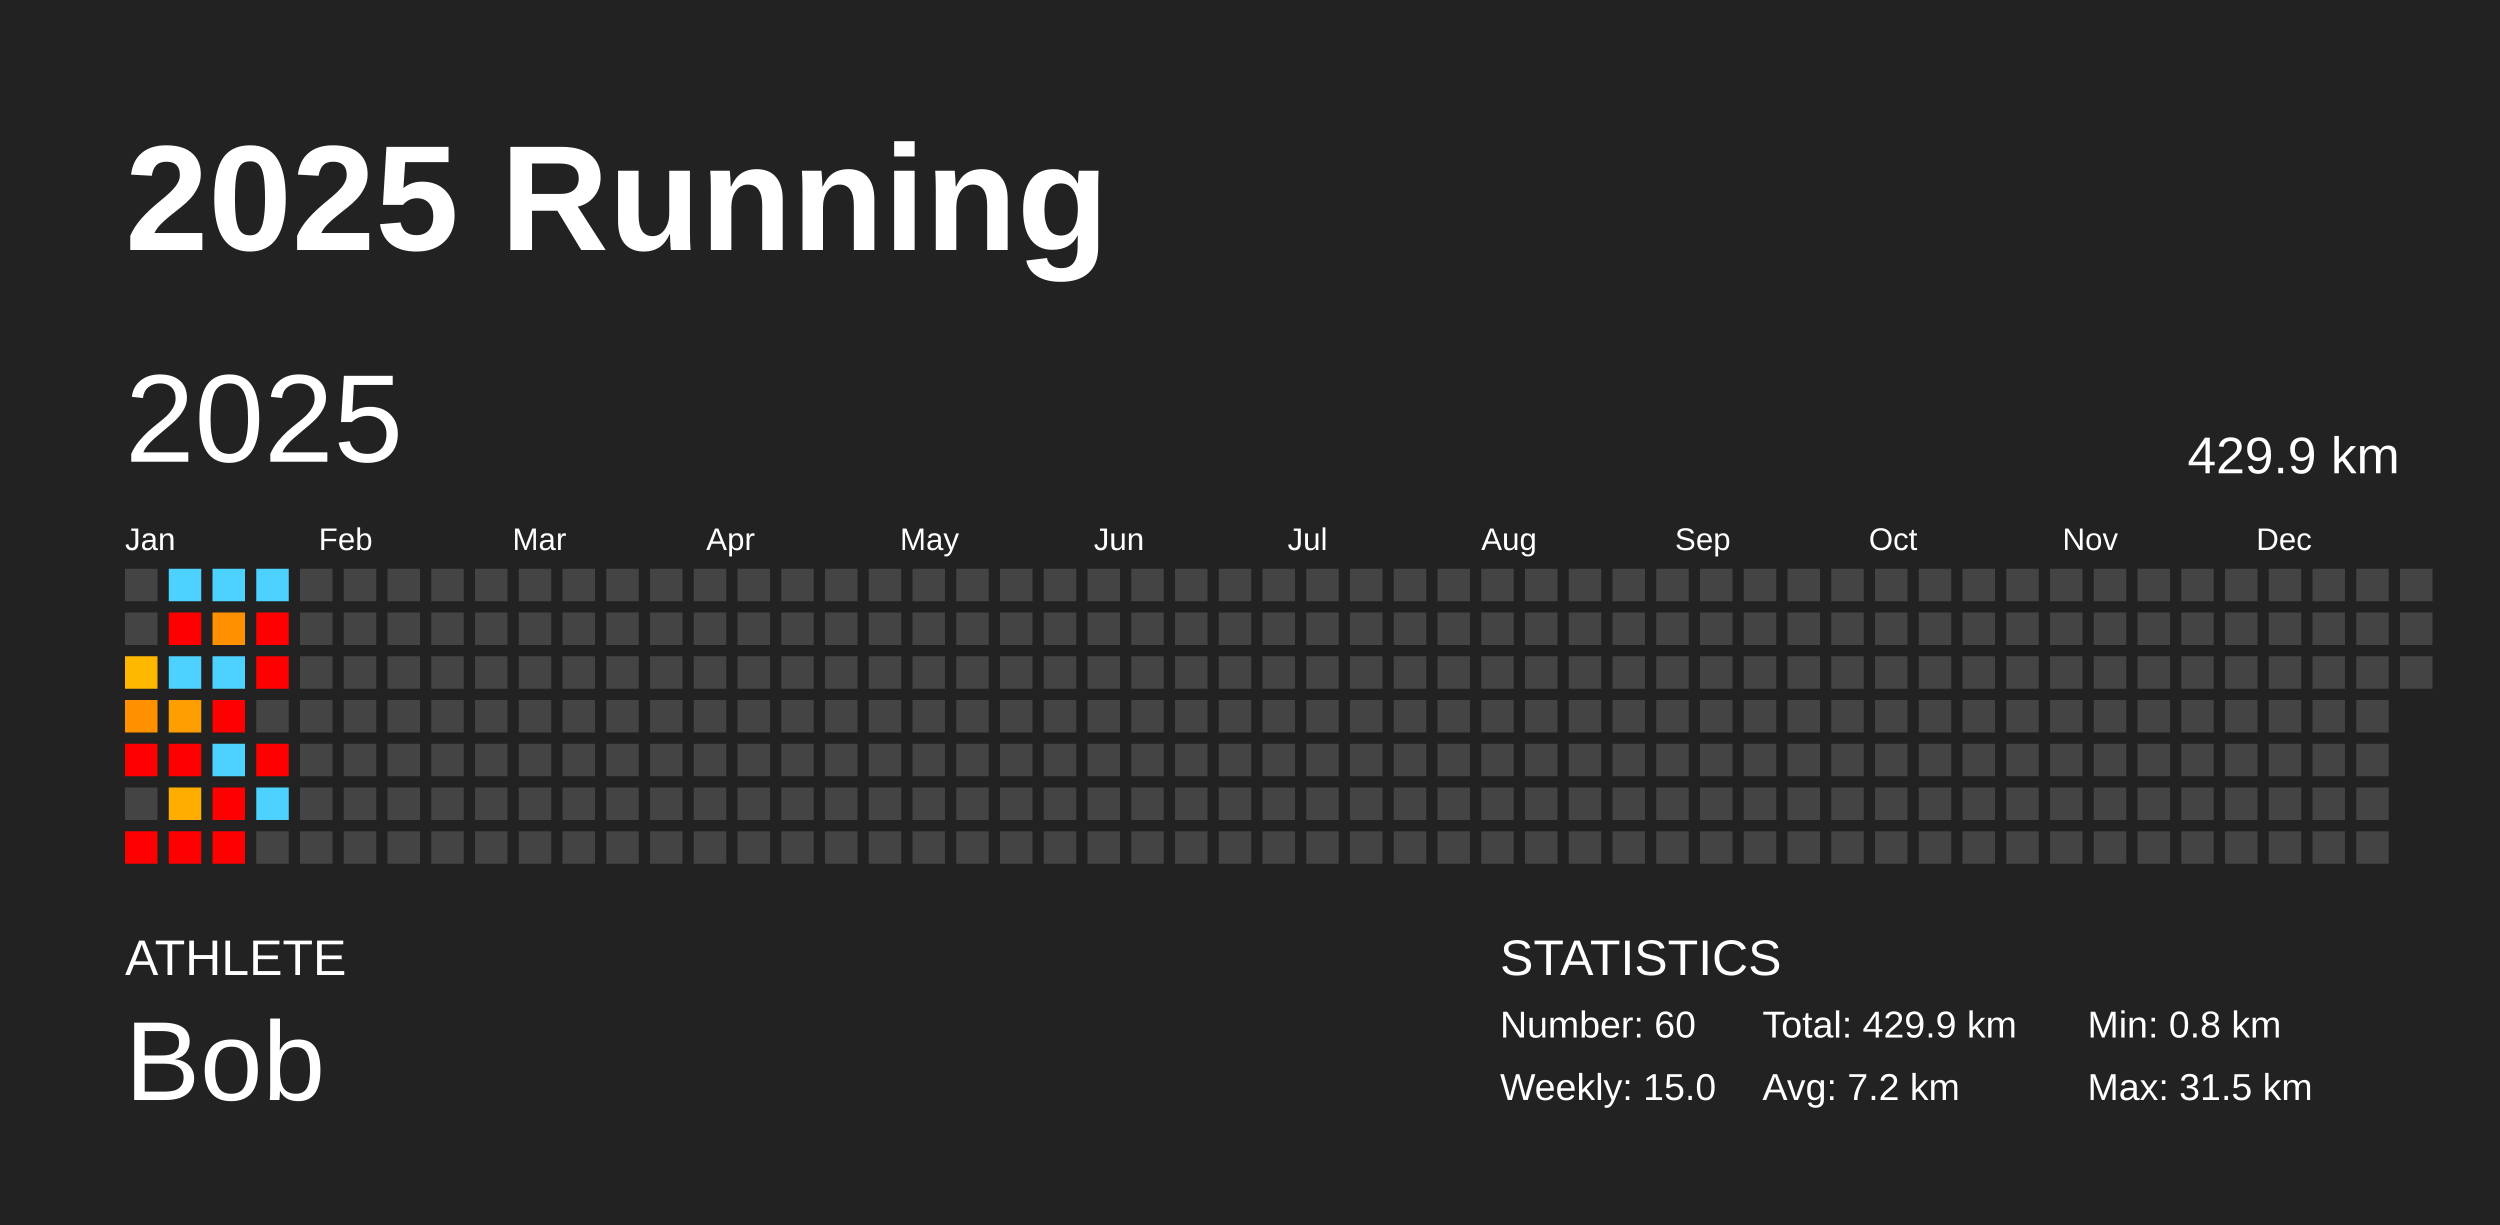
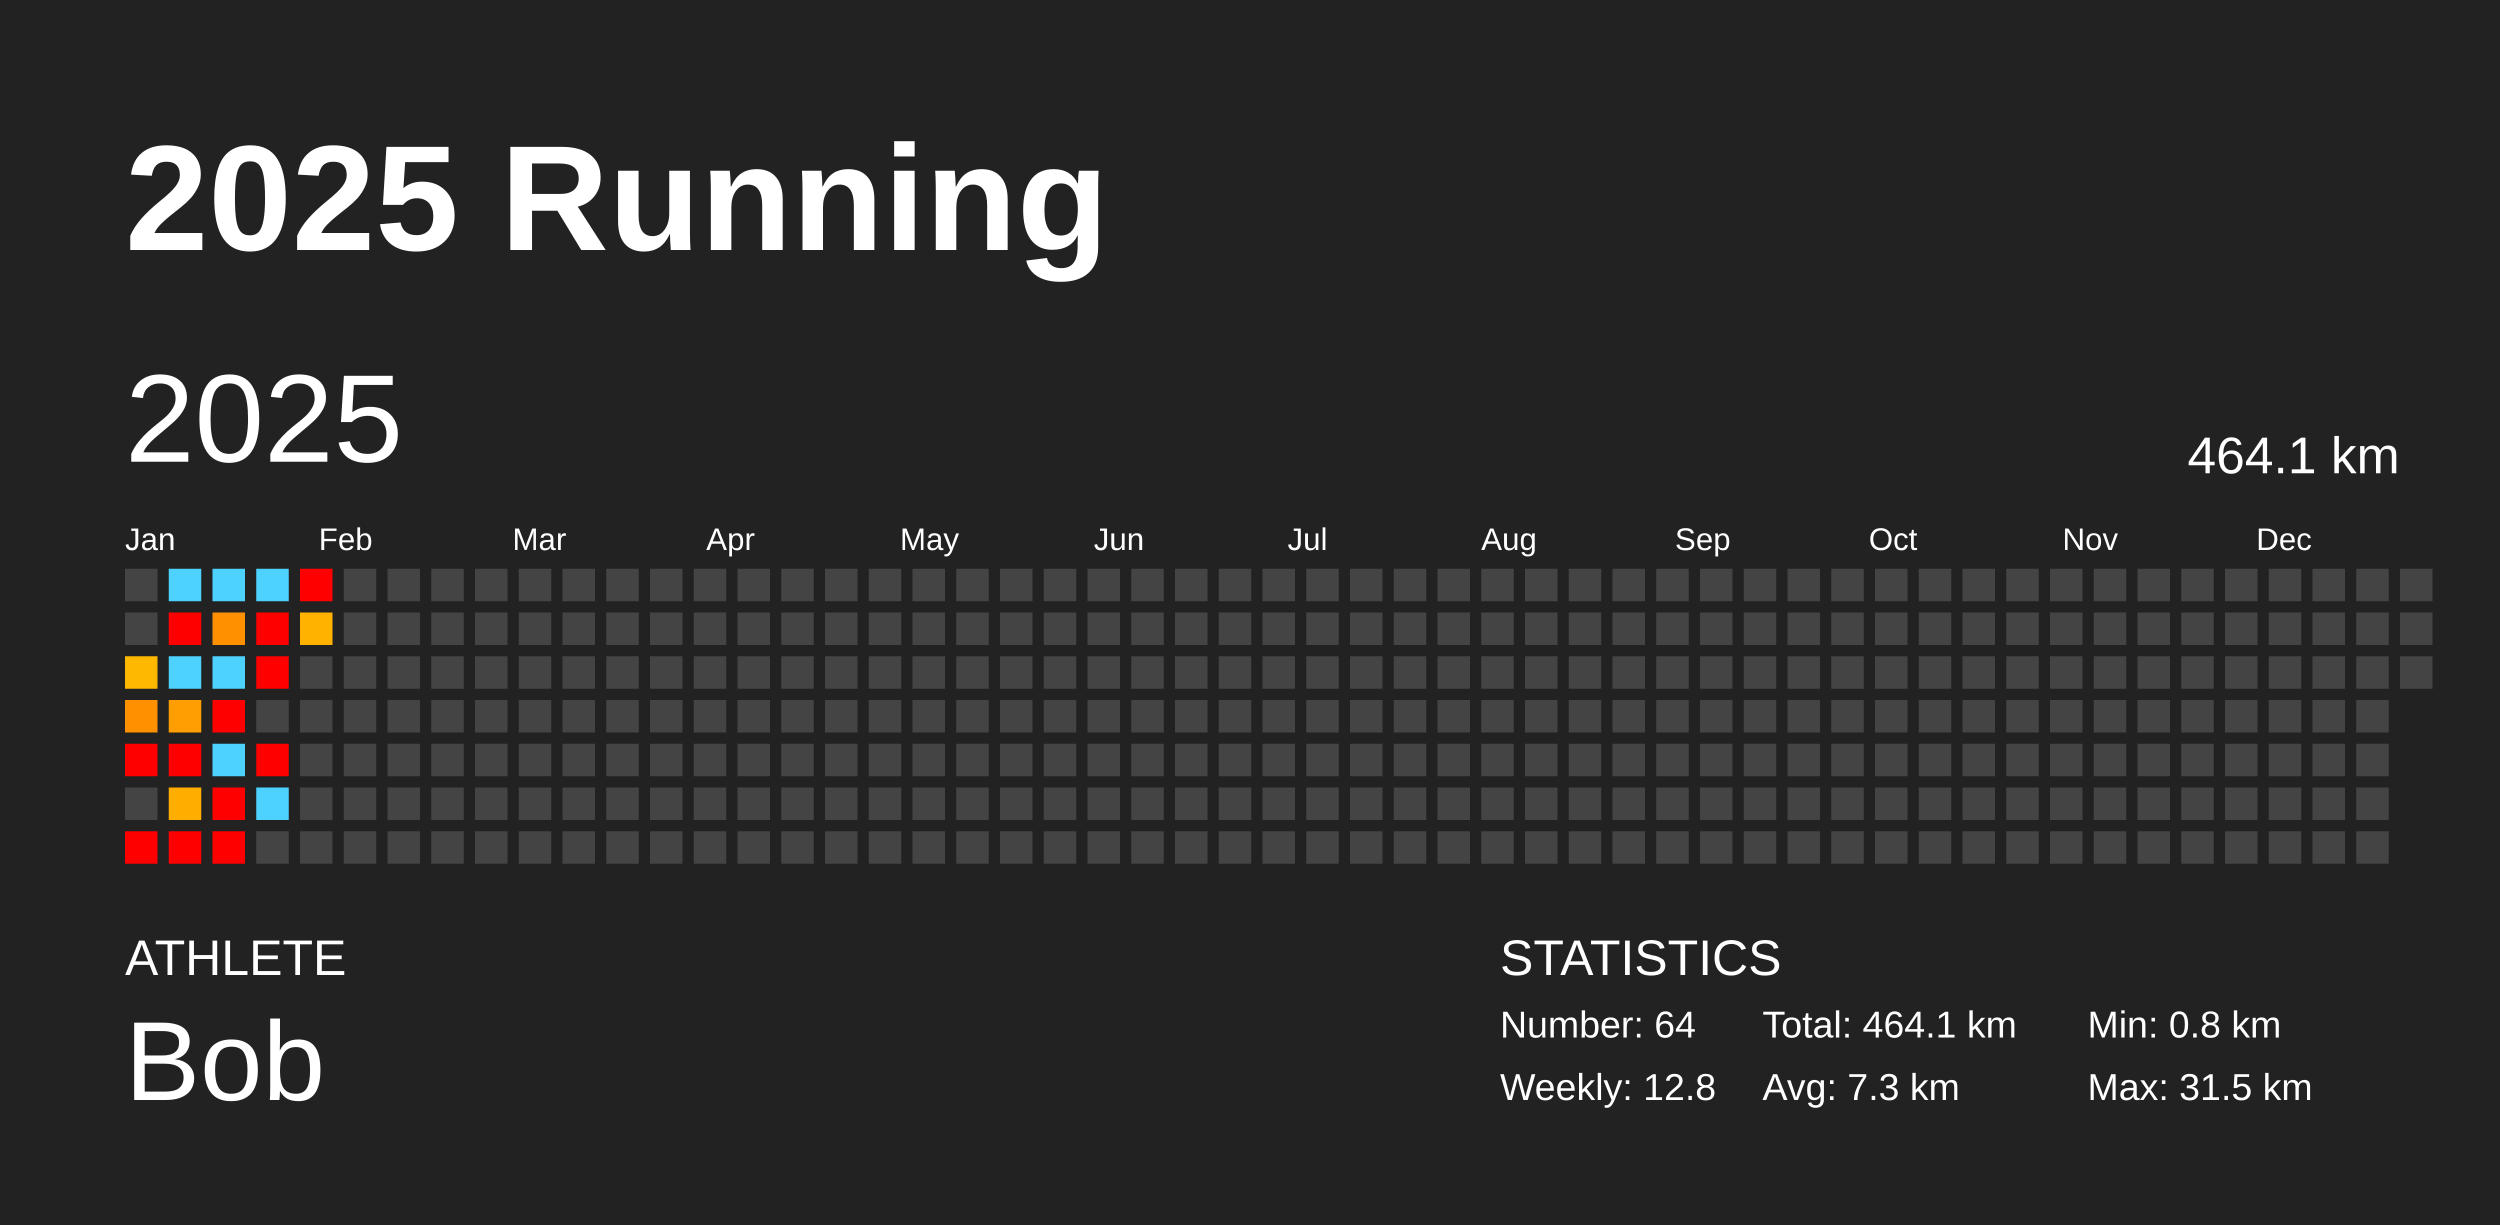
<svg xmlns="http://www.w3.org/2000/svg" baseProfile="full" height="98mm" version="1.1" viewBox="0,0,200,98" width="200mm">
  <defs />
  <rect fill="#222222" height="98" width="200" x="0" y="0" />
  <text fill="#FFFFFF" style="font-size:12px; font-family:Arial; font-weight:bold;" x="10" y="20">2025 Running</text>
  <text fill="#FFFFFF" style="font-size:4px; font-family:Arial" x="10" y="78">ATHLETE</text>
  <text fill="#FFFFFF" style="font-size:9px; font-family:Arial" x="10" y="88">Bob</text>
  <text fill="#FFFFFF" style="font-size:4px; font-family:Arial" x="120" y="78">STATISTICS</text>
-   <text fill="#FFFFFF" style="font-size:3px; font-family:Arial" x="120" y="83">Number: 60</text>
-   <text fill="#FFFFFF" style="font-size:3px; font-family:Arial" x="120" y="88">Weekly: 15.0</text>
-   <text fill="#FFFFFF" style="font-size:3px; font-family:Arial" x="141" y="83">Total: 429.9 km</text>
-   <text fill="#FFFFFF" style="font-size:3px; font-family:Arial" x="141" y="88">Avg: 7.2 km</text>
+   <text fill="#FFFFFF" style="font-size:3px; font-family:Arial" x="120" y="83">Number: 64</text>
+   <text fill="#FFFFFF" style="font-size:3px; font-family:Arial" x="120" y="88">Weekly: 12.8</text>
+   <text fill="#FFFFFF" style="font-size:3px; font-family:Arial" x="141" y="83">Total: 464.1 km</text>
+   <text fill="#FFFFFF" style="font-size:3px; font-family:Arial" x="141" y="88">Avg: 7.3 km</text>
  <text fill="#FFFFFF" style="font-size:3px; font-family:Arial" x="167" y="83">Min: 0.8 km</text>
  <text fill="#FFFFFF" style="font-size:3px; font-family:Arial" x="167" y="88">Max: 31.5 km</text>
  <text dominant-baseline="hanging" fill="#FFFFFF" style="font-size:10.0px; font-family:Arial;" x="10" y="30">2025</text>
-   <text dominant-baseline="hanging" fill="#FFFFFF" style="font-size:4.125px; font-family:Arial;" x="175" y="35">429.9 km</text>
+   <text dominant-baseline="hanging" fill="#FFFFFF" style="font-size:4.125px; font-family:Arial;" x="175" y="35">464.1 km</text>
  <text fill="#FFFFFF" style="font-size:2.5px; font-family:Arial" x="10.0" y="44">Jan</text>
  <text fill="#FFFFFF" style="font-size:2.5px; font-family:Arial" x="25.5" y="44">Feb</text>
  <text fill="#FFFFFF" style="font-size:2.5px; font-family:Arial" x="41.0" y="44">Mar</text>
  <text fill="#FFFFFF" style="font-size:2.5px; font-family:Arial" x="56.5" y="44">Apr</text>
  <text fill="#FFFFFF" style="font-size:2.5px; font-family:Arial" x="72.0" y="44">May</text>
  <text fill="#FFFFFF" style="font-size:2.5px; font-family:Arial" x="87.5" y="44">Jun</text>
  <text fill="#FFFFFF" style="font-size:2.5px; font-family:Arial" x="103.0" y="44">Jul</text>
  <text fill="#FFFFFF" style="font-size:2.5px; font-family:Arial" x="118.5" y="44">Aug</text>
  <text fill="#FFFFFF" style="font-size:2.5px; font-family:Arial" x="134.0" y="44">Sep</text>
  <text fill="#FFFFFF" style="font-size:2.5px; font-family:Arial" x="149.5" y="44">Oct</text>
  <text fill="#FFFFFF" style="font-size:2.5px; font-family:Arial" x="165.0" y="44">Nov</text>
  <text fill="#FFFFFF" style="font-size:2.5px; font-family:Arial" x="180.5" y="44">Dec</text>
  <rect fill="#444444" height="2.6" width="2.6" x="10.0" y="45.5" />
  <rect fill="#444444" height="2.6" width="2.6" x="10.0" y="49.0" />
  <rect fill="#ffb800" height="2.6" width="2.6" x="10.0" y="52.5" />
  <rect fill="#ff9100" height="2.6" width="2.6" x="10.0" y="56.0" />
  <rect fill="red" height="2.6" width="2.6" x="10.0" y="59.5" />
  <rect fill="#444444" height="2.6" width="2.6" x="10.0" y="63.0" />
  <rect fill="red" height="2.6" width="2.6" x="10.0" y="66.5" />
  <rect fill="#4dd2ff" height="2.6" width="2.6" x="13.5" y="45.5" />
  <rect fill="red" height="2.6" width="2.6" x="13.5" y="49.0" />
  <rect fill="#4dd2ff" height="2.6" width="2.6" x="13.5" y="52.5" />
  <rect fill="#ff9e00" height="2.6" width="2.6" x="13.5" y="56.0" />
  <rect fill="red" height="2.6" width="2.6" x="13.5" y="59.5" />
  <rect fill="#ffae00" height="2.6" width="2.6" x="13.5" y="63.0" />
  <rect fill="red" height="2.6" width="2.6" x="13.5" y="66.5" />
  <rect fill="#4dd2ff" height="2.6" width="2.6" x="17.0" y="45.5" />
  <rect fill="#ff9000" height="2.6" width="2.6" x="17.0" y="49.0" />
  <rect fill="#4dd2ff" height="2.6" width="2.6" x="17.0" y="52.5" />
  <rect fill="red" height="2.6" width="2.6" x="17.0" y="56.0" />
  <rect fill="#4dd2ff" height="2.6" width="2.6" x="17.0" y="59.5" />
  <rect fill="red" height="2.6" width="2.6" x="17.0" y="63.0" />
  <rect fill="red" height="2.6" width="2.6" x="17.0" y="66.5" />
  <rect fill="#4dd2ff" height="2.6" width="2.6" x="20.5" y="45.5" />
  <rect fill="red" height="2.6" width="2.6" x="20.5" y="49.0" />
  <rect fill="red" height="2.6" width="2.6" x="20.5" y="52.5" />
  <rect fill="#444444" height="2.6" width="2.6" x="20.5" y="56.0" />
  <rect fill="red" height="2.6" width="2.6" x="20.5" y="59.5" />
  <rect fill="#4dd2ff" height="2.6" width="2.6" x="20.5" y="63.0" />
  <rect fill="#444444" height="2.6" width="2.6" x="20.5" y="66.5" />
-   <rect fill="#444444" height="2.6" width="2.6" x="24.0" y="45.5" />
-   <rect fill="#444444" height="2.6" width="2.6" x="24.0" y="49.0" />
+   <rect fill="red" height="2.6" width="2.6" x="24.0" y="45.5" />
+   <rect fill="#ffb300" height="2.6" width="2.6" x="24.0" y="49.0" />
  <rect fill="#444444" height="2.6" width="2.6" x="24.0" y="52.5" />
  <rect fill="#444444" height="2.6" width="2.6" x="24.0" y="56.0" />
  <rect fill="#444444" height="2.6" width="2.6" x="24.0" y="59.5" />
  <rect fill="#444444" height="2.6" width="2.6" x="24.0" y="63.0" />
  <rect fill="#444444" height="2.6" width="2.6" x="24.0" y="66.5" />
  <rect fill="#444444" height="2.6" width="2.6" x="27.5" y="45.5" />
  <rect fill="#444444" height="2.6" width="2.6" x="27.5" y="49.0" />
  <rect fill="#444444" height="2.6" width="2.6" x="27.5" y="52.5" />
  <rect fill="#444444" height="2.6" width="2.6" x="27.5" y="56.0" />
  <rect fill="#444444" height="2.6" width="2.6" x="27.5" y="59.5" />
  <rect fill="#444444" height="2.6" width="2.6" x="27.5" y="63.0" />
  <rect fill="#444444" height="2.6" width="2.6" x="27.5" y="66.5" />
  <rect fill="#444444" height="2.6" width="2.6" x="31.0" y="45.5" />
  <rect fill="#444444" height="2.6" width="2.6" x="31.0" y="49.0" />
  <rect fill="#444444" height="2.6" width="2.6" x="31.0" y="52.5" />
  <rect fill="#444444" height="2.6" width="2.6" x="31.0" y="56.0" />
  <rect fill="#444444" height="2.6" width="2.6" x="31.0" y="59.5" />
  <rect fill="#444444" height="2.6" width="2.6" x="31.0" y="63.0" />
  <rect fill="#444444" height="2.6" width="2.6" x="31.0" y="66.5" />
  <rect fill="#444444" height="2.6" width="2.6" x="34.5" y="45.5" />
  <rect fill="#444444" height="2.6" width="2.6" x="34.5" y="49.0" />
  <rect fill="#444444" height="2.6" width="2.6" x="34.5" y="52.5" />
  <rect fill="#444444" height="2.6" width="2.6" x="34.5" y="56.0" />
  <rect fill="#444444" height="2.6" width="2.6" x="34.5" y="59.5" />
  <rect fill="#444444" height="2.6" width="2.6" x="34.5" y="63.0" />
  <rect fill="#444444" height="2.6" width="2.6" x="34.5" y="66.5" />
  <rect fill="#444444" height="2.6" width="2.6" x="38.0" y="45.5" />
  <rect fill="#444444" height="2.6" width="2.6" x="38.0" y="49.0" />
  <rect fill="#444444" height="2.6" width="2.6" x="38.0" y="52.5" />
  <rect fill="#444444" height="2.6" width="2.6" x="38.0" y="56.0" />
  <rect fill="#444444" height="2.6" width="2.6" x="38.0" y="59.5" />
  <rect fill="#444444" height="2.6" width="2.6" x="38.0" y="63.0" />
  <rect fill="#444444" height="2.6" width="2.6" x="38.0" y="66.5" />
  <rect fill="#444444" height="2.6" width="2.6" x="41.5" y="45.5" />
  <rect fill="#444444" height="2.6" width="2.6" x="41.5" y="49.0" />
  <rect fill="#444444" height="2.6" width="2.6" x="41.5" y="52.5" />
  <rect fill="#444444" height="2.6" width="2.6" x="41.5" y="56.0" />
  <rect fill="#444444" height="2.6" width="2.6" x="41.5" y="59.5" />
  <rect fill="#444444" height="2.6" width="2.6" x="41.5" y="63.0" />
  <rect fill="#444444" height="2.6" width="2.6" x="41.5" y="66.5" />
  <rect fill="#444444" height="2.6" width="2.6" x="45.0" y="45.5" />
  <rect fill="#444444" height="2.6" width="2.6" x="45.0" y="49.0" />
  <rect fill="#444444" height="2.6" width="2.6" x="45.0" y="52.5" />
  <rect fill="#444444" height="2.6" width="2.6" x="45.0" y="56.0" />
  <rect fill="#444444" height="2.6" width="2.6" x="45.0" y="59.5" />
  <rect fill="#444444" height="2.6" width="2.6" x="45.0" y="63.0" />
  <rect fill="#444444" height="2.6" width="2.6" x="45.0" y="66.5" />
  <rect fill="#444444" height="2.6" width="2.6" x="48.5" y="45.5" />
  <rect fill="#444444" height="2.6" width="2.6" x="48.5" y="49.0" />
  <rect fill="#444444" height="2.6" width="2.6" x="48.5" y="52.5" />
  <rect fill="#444444" height="2.6" width="2.6" x="48.5" y="56.0" />
  <rect fill="#444444" height="2.6" width="2.6" x="48.5" y="59.5" />
  <rect fill="#444444" height="2.6" width="2.6" x="48.5" y="63.0" />
  <rect fill="#444444" height="2.6" width="2.6" x="48.5" y="66.5" />
  <rect fill="#444444" height="2.6" width="2.6" x="52.0" y="45.5" />
  <rect fill="#444444" height="2.6" width="2.6" x="52.0" y="49.0" />
  <rect fill="#444444" height="2.6" width="2.6" x="52.0" y="52.5" />
  <rect fill="#444444" height="2.6" width="2.6" x="52.0" y="56.0" />
  <rect fill="#444444" height="2.6" width="2.6" x="52.0" y="59.5" />
  <rect fill="#444444" height="2.6" width="2.6" x="52.0" y="63.0" />
  <rect fill="#444444" height="2.6" width="2.6" x="52.0" y="66.5" />
  <rect fill="#444444" height="2.6" width="2.6" x="55.5" y="45.5" />
  <rect fill="#444444" height="2.6" width="2.6" x="55.5" y="49.0" />
  <rect fill="#444444" height="2.6" width="2.6" x="55.5" y="52.5" />
  <rect fill="#444444" height="2.6" width="2.6" x="55.5" y="56.0" />
  <rect fill="#444444" height="2.6" width="2.6" x="55.5" y="59.5" />
  <rect fill="#444444" height="2.6" width="2.6" x="55.5" y="63.0" />
  <rect fill="#444444" height="2.6" width="2.6" x="55.5" y="66.5" />
  <rect fill="#444444" height="2.6" width="2.6" x="59.0" y="45.5" />
  <rect fill="#444444" height="2.6" width="2.6" x="59.0" y="49.0" />
  <rect fill="#444444" height="2.6" width="2.6" x="59.0" y="52.5" />
  <rect fill="#444444" height="2.6" width="2.6" x="59.0" y="56.0" />
  <rect fill="#444444" height="2.6" width="2.6" x="59.0" y="59.5" />
  <rect fill="#444444" height="2.6" width="2.6" x="59.0" y="63.0" />
  <rect fill="#444444" height="2.6" width="2.6" x="59.0" y="66.5" />
  <rect fill="#444444" height="2.6" width="2.6" x="62.5" y="45.5" />
  <rect fill="#444444" height="2.6" width="2.6" x="62.5" y="49.0" />
  <rect fill="#444444" height="2.6" width="2.6" x="62.5" y="52.5" />
  <rect fill="#444444" height="2.6" width="2.6" x="62.5" y="56.0" />
  <rect fill="#444444" height="2.6" width="2.6" x="62.5" y="59.5" />
  <rect fill="#444444" height="2.6" width="2.6" x="62.5" y="63.0" />
  <rect fill="#444444" height="2.6" width="2.6" x="62.5" y="66.5" />
  <rect fill="#444444" height="2.6" width="2.6" x="66.0" y="45.5" />
  <rect fill="#444444" height="2.6" width="2.6" x="66.0" y="49.0" />
  <rect fill="#444444" height="2.6" width="2.6" x="66.0" y="52.5" />
  <rect fill="#444444" height="2.6" width="2.6" x="66.0" y="56.0" />
  <rect fill="#444444" height="2.6" width="2.6" x="66.0" y="59.5" />
  <rect fill="#444444" height="2.6" width="2.6" x="66.0" y="63.0" />
  <rect fill="#444444" height="2.6" width="2.6" x="66.0" y="66.5" />
  <rect fill="#444444" height="2.6" width="2.6" x="69.5" y="45.5" />
  <rect fill="#444444" height="2.6" width="2.6" x="69.5" y="49.0" />
  <rect fill="#444444" height="2.6" width="2.6" x="69.5" y="52.5" />
  <rect fill="#444444" height="2.6" width="2.6" x="69.5" y="56.0" />
  <rect fill="#444444" height="2.6" width="2.6" x="69.5" y="59.5" />
  <rect fill="#444444" height="2.6" width="2.6" x="69.5" y="63.0" />
  <rect fill="#444444" height="2.6" width="2.6" x="69.5" y="66.5" />
  <rect fill="#444444" height="2.6" width="2.6" x="73.0" y="45.5" />
  <rect fill="#444444" height="2.6" width="2.6" x="73.0" y="49.0" />
  <rect fill="#444444" height="2.6" width="2.6" x="73.0" y="52.5" />
  <rect fill="#444444" height="2.6" width="2.6" x="73.0" y="56.0" />
  <rect fill="#444444" height="2.6" width="2.6" x="73.0" y="59.5" />
  <rect fill="#444444" height="2.6" width="2.6" x="73.0" y="63.0" />
  <rect fill="#444444" height="2.6" width="2.6" x="73.0" y="66.5" />
  <rect fill="#444444" height="2.6" width="2.6" x="76.5" y="45.5" />
  <rect fill="#444444" height="2.6" width="2.6" x="76.5" y="49.0" />
  <rect fill="#444444" height="2.6" width="2.6" x="76.5" y="52.5" />
  <rect fill="#444444" height="2.6" width="2.6" x="76.5" y="56.0" />
  <rect fill="#444444" height="2.6" width="2.6" x="76.5" y="59.5" />
  <rect fill="#444444" height="2.6" width="2.6" x="76.5" y="63.0" />
  <rect fill="#444444" height="2.6" width="2.6" x="76.5" y="66.5" />
  <rect fill="#444444" height="2.6" width="2.6" x="80.0" y="45.5" />
  <rect fill="#444444" height="2.6" width="2.6" x="80.0" y="49.0" />
  <rect fill="#444444" height="2.6" width="2.6" x="80.0" y="52.5" />
  <rect fill="#444444" height="2.6" width="2.6" x="80.0" y="56.0" />
  <rect fill="#444444" height="2.6" width="2.6" x="80.0" y="59.5" />
  <rect fill="#444444" height="2.6" width="2.6" x="80.0" y="63.0" />
  <rect fill="#444444" height="2.6" width="2.6" x="80.0" y="66.5" />
  <rect fill="#444444" height="2.6" width="2.6" x="83.5" y="45.5" />
  <rect fill="#444444" height="2.6" width="2.6" x="83.5" y="49.0" />
  <rect fill="#444444" height="2.6" width="2.6" x="83.5" y="52.5" />
  <rect fill="#444444" height="2.6" width="2.6" x="83.5" y="56.0" />
  <rect fill="#444444" height="2.6" width="2.6" x="83.5" y="59.5" />
  <rect fill="#444444" height="2.6" width="2.6" x="83.5" y="63.0" />
  <rect fill="#444444" height="2.6" width="2.6" x="83.5" y="66.5" />
  <rect fill="#444444" height="2.6" width="2.6" x="87.0" y="45.5" />
  <rect fill="#444444" height="2.6" width="2.6" x="87.0" y="49.0" />
  <rect fill="#444444" height="2.6" width="2.6" x="87.0" y="52.5" />
  <rect fill="#444444" height="2.6" width="2.6" x="87.0" y="56.0" />
  <rect fill="#444444" height="2.6" width="2.6" x="87.0" y="59.5" />
  <rect fill="#444444" height="2.6" width="2.6" x="87.0" y="63.0" />
  <rect fill="#444444" height="2.6" width="2.6" x="87.0" y="66.5" />
  <rect fill="#444444" height="2.6" width="2.6" x="90.5" y="45.5" />
  <rect fill="#444444" height="2.6" width="2.6" x="90.5" y="49.0" />
  <rect fill="#444444" height="2.6" width="2.6" x="90.5" y="52.5" />
  <rect fill="#444444" height="2.6" width="2.6" x="90.5" y="56.0" />
  <rect fill="#444444" height="2.6" width="2.6" x="90.5" y="59.5" />
  <rect fill="#444444" height="2.6" width="2.6" x="90.5" y="63.0" />
  <rect fill="#444444" height="2.6" width="2.6" x="90.5" y="66.5" />
  <rect fill="#444444" height="2.6" width="2.6" x="94.0" y="45.5" />
  <rect fill="#444444" height="2.6" width="2.6" x="94.0" y="49.0" />
  <rect fill="#444444" height="2.6" width="2.6" x="94.0" y="52.5" />
  <rect fill="#444444" height="2.6" width="2.6" x="94.0" y="56.0" />
  <rect fill="#444444" height="2.6" width="2.6" x="94.0" y="59.5" />
  <rect fill="#444444" height="2.6" width="2.6" x="94.0" y="63.0" />
  <rect fill="#444444" height="2.6" width="2.6" x="94.0" y="66.5" />
  <rect fill="#444444" height="2.6" width="2.6" x="97.5" y="45.5" />
  <rect fill="#444444" height="2.6" width="2.6" x="97.5" y="49.0" />
  <rect fill="#444444" height="2.6" width="2.6" x="97.5" y="52.5" />
  <rect fill="#444444" height="2.6" width="2.6" x="97.5" y="56.0" />
  <rect fill="#444444" height="2.6" width="2.6" x="97.5" y="59.5" />
  <rect fill="#444444" height="2.6" width="2.6" x="97.5" y="63.0" />
  <rect fill="#444444" height="2.6" width="2.6" x="97.5" y="66.5" />
  <rect fill="#444444" height="2.6" width="2.6" x="101.0" y="45.5" />
  <rect fill="#444444" height="2.6" width="2.6" x="101.0" y="49.0" />
  <rect fill="#444444" height="2.6" width="2.6" x="101.0" y="52.5" />
  <rect fill="#444444" height="2.6" width="2.6" x="101.0" y="56.0" />
  <rect fill="#444444" height="2.6" width="2.6" x="101.0" y="59.5" />
  <rect fill="#444444" height="2.6" width="2.6" x="101.0" y="63.0" />
  <rect fill="#444444" height="2.6" width="2.6" x="101.0" y="66.5" />
  <rect fill="#444444" height="2.6" width="2.6" x="104.5" y="45.5" />
  <rect fill="#444444" height="2.6" width="2.6" x="104.5" y="49.0" />
  <rect fill="#444444" height="2.6" width="2.6" x="104.5" y="52.5" />
  <rect fill="#444444" height="2.6" width="2.6" x="104.5" y="56.0" />
  <rect fill="#444444" height="2.6" width="2.6" x="104.5" y="59.5" />
  <rect fill="#444444" height="2.6" width="2.6" x="104.5" y="63.0" />
  <rect fill="#444444" height="2.6" width="2.6" x="104.5" y="66.5" />
  <rect fill="#444444" height="2.6" width="2.6" x="108.0" y="45.5" />
  <rect fill="#444444" height="2.6" width="2.6" x="108.0" y="49.0" />
  <rect fill="#444444" height="2.6" width="2.6" x="108.0" y="52.5" />
  <rect fill="#444444" height="2.6" width="2.6" x="108.0" y="56.0" />
  <rect fill="#444444" height="2.6" width="2.6" x="108.0" y="59.5" />
  <rect fill="#444444" height="2.6" width="2.6" x="108.0" y="63.0" />
  <rect fill="#444444" height="2.6" width="2.6" x="108.0" y="66.5" />
  <rect fill="#444444" height="2.6" width="2.6" x="111.5" y="45.5" />
  <rect fill="#444444" height="2.6" width="2.6" x="111.5" y="49.0" />
  <rect fill="#444444" height="2.6" width="2.6" x="111.5" y="52.5" />
  <rect fill="#444444" height="2.6" width="2.6" x="111.5" y="56.0" />
  <rect fill="#444444" height="2.6" width="2.6" x="111.5" y="59.5" />
  <rect fill="#444444" height="2.6" width="2.6" x="111.5" y="63.0" />
  <rect fill="#444444" height="2.6" width="2.6" x="111.5" y="66.5" />
  <rect fill="#444444" height="2.6" width="2.6" x="115.0" y="45.5" />
  <rect fill="#444444" height="2.6" width="2.6" x="115.0" y="49.0" />
  <rect fill="#444444" height="2.6" width="2.6" x="115.0" y="52.5" />
  <rect fill="#444444" height="2.6" width="2.6" x="115.0" y="56.0" />
  <rect fill="#444444" height="2.6" width="2.6" x="115.0" y="59.5" />
  <rect fill="#444444" height="2.6" width="2.6" x="115.0" y="63.0" />
  <rect fill="#444444" height="2.6" width="2.6" x="115.0" y="66.5" />
  <rect fill="#444444" height="2.6" width="2.6" x="118.5" y="45.5" />
  <rect fill="#444444" height="2.6" width="2.6" x="118.5" y="49.0" />
  <rect fill="#444444" height="2.6" width="2.6" x="118.5" y="52.5" />
  <rect fill="#444444" height="2.6" width="2.6" x="118.5" y="56.0" />
  <rect fill="#444444" height="2.6" width="2.6" x="118.5" y="59.5" />
  <rect fill="#444444" height="2.6" width="2.6" x="118.5" y="63.0" />
  <rect fill="#444444" height="2.6" width="2.6" x="118.5" y="66.5" />
  <rect fill="#444444" height="2.6" width="2.6" x="122.0" y="45.5" />
  <rect fill="#444444" height="2.6" width="2.6" x="122.0" y="49.0" />
  <rect fill="#444444" height="2.6" width="2.6" x="122.0" y="52.5" />
  <rect fill="#444444" height="2.6" width="2.6" x="122.0" y="56.0" />
  <rect fill="#444444" height="2.6" width="2.6" x="122.0" y="59.5" />
  <rect fill="#444444" height="2.6" width="2.6" x="122.0" y="63.0" />
  <rect fill="#444444" height="2.6" width="2.6" x="122.0" y="66.5" />
  <rect fill="#444444" height="2.6" width="2.6" x="125.5" y="45.5" />
  <rect fill="#444444" height="2.6" width="2.6" x="125.5" y="49.0" />
  <rect fill="#444444" height="2.6" width="2.6" x="125.5" y="52.5" />
  <rect fill="#444444" height="2.6" width="2.6" x="125.5" y="56.0" />
  <rect fill="#444444" height="2.6" width="2.6" x="125.5" y="59.5" />
  <rect fill="#444444" height="2.6" width="2.6" x="125.5" y="63.0" />
  <rect fill="#444444" height="2.6" width="2.6" x="125.5" y="66.5" />
  <rect fill="#444444" height="2.6" width="2.6" x="129.0" y="45.5" />
  <rect fill="#444444" height="2.6" width="2.6" x="129.0" y="49.0" />
  <rect fill="#444444" height="2.6" width="2.6" x="129.0" y="52.5" />
  <rect fill="#444444" height="2.6" width="2.6" x="129.0" y="56.0" />
  <rect fill="#444444" height="2.6" width="2.6" x="129.0" y="59.5" />
  <rect fill="#444444" height="2.6" width="2.6" x="129.0" y="63.0" />
  <rect fill="#444444" height="2.6" width="2.6" x="129.0" y="66.5" />
  <rect fill="#444444" height="2.6" width="2.6" x="132.5" y="45.5" />
  <rect fill="#444444" height="2.6" width="2.6" x="132.5" y="49.0" />
  <rect fill="#444444" height="2.6" width="2.6" x="132.5" y="52.5" />
  <rect fill="#444444" height="2.6" width="2.6" x="132.5" y="56.0" />
  <rect fill="#444444" height="2.6" width="2.6" x="132.5" y="59.5" />
  <rect fill="#444444" height="2.6" width="2.6" x="132.5" y="63.0" />
  <rect fill="#444444" height="2.6" width="2.6" x="132.5" y="66.5" />
  <rect fill="#444444" height="2.6" width="2.6" x="136.0" y="45.5" />
  <rect fill="#444444" height="2.6" width="2.6" x="136.0" y="49.0" />
  <rect fill="#444444" height="2.6" width="2.6" x="136.0" y="52.5" />
  <rect fill="#444444" height="2.6" width="2.6" x="136.0" y="56.0" />
  <rect fill="#444444" height="2.6" width="2.6" x="136.0" y="59.5" />
  <rect fill="#444444" height="2.6" width="2.6" x="136.0" y="63.0" />
  <rect fill="#444444" height="2.6" width="2.6" x="136.0" y="66.5" />
  <rect fill="#444444" height="2.6" width="2.6" x="139.5" y="45.5" />
  <rect fill="#444444" height="2.6" width="2.6" x="139.5" y="49.0" />
  <rect fill="#444444" height="2.6" width="2.6" x="139.5" y="52.5" />
  <rect fill="#444444" height="2.6" width="2.6" x="139.5" y="56.0" />
  <rect fill="#444444" height="2.6" width="2.6" x="139.5" y="59.5" />
  <rect fill="#444444" height="2.6" width="2.6" x="139.5" y="63.0" />
  <rect fill="#444444" height="2.6" width="2.6" x="139.5" y="66.5" />
  <rect fill="#444444" height="2.6" width="2.6" x="143.0" y="45.5" />
  <rect fill="#444444" height="2.6" width="2.6" x="143.0" y="49.0" />
  <rect fill="#444444" height="2.6" width="2.6" x="143.0" y="52.5" />
  <rect fill="#444444" height="2.6" width="2.6" x="143.0" y="56.0" />
  <rect fill="#444444" height="2.6" width="2.6" x="143.0" y="59.5" />
  <rect fill="#444444" height="2.6" width="2.6" x="143.0" y="63.0" />
  <rect fill="#444444" height="2.6" width="2.6" x="143.0" y="66.5" />
  <rect fill="#444444" height="2.6" width="2.6" x="146.5" y="45.5" />
  <rect fill="#444444" height="2.6" width="2.6" x="146.5" y="49.0" />
  <rect fill="#444444" height="2.6" width="2.6" x="146.5" y="52.5" />
  <rect fill="#444444" height="2.6" width="2.6" x="146.5" y="56.0" />
  <rect fill="#444444" height="2.6" width="2.6" x="146.5" y="59.5" />
  <rect fill="#444444" height="2.6" width="2.6" x="146.5" y="63.0" />
  <rect fill="#444444" height="2.6" width="2.6" x="146.5" y="66.5" />
  <rect fill="#444444" height="2.6" width="2.6" x="150.0" y="45.5" />
  <rect fill="#444444" height="2.6" width="2.6" x="150.0" y="49.0" />
  <rect fill="#444444" height="2.6" width="2.6" x="150.0" y="52.5" />
  <rect fill="#444444" height="2.6" width="2.6" x="150.0" y="56.0" />
  <rect fill="#444444" height="2.6" width="2.6" x="150.0" y="59.5" />
  <rect fill="#444444" height="2.6" width="2.6" x="150.0" y="63.0" />
  <rect fill="#444444" height="2.6" width="2.6" x="150.0" y="66.5" />
  <rect fill="#444444" height="2.6" width="2.6" x="153.5" y="45.5" />
  <rect fill="#444444" height="2.6" width="2.6" x="153.5" y="49.0" />
  <rect fill="#444444" height="2.6" width="2.6" x="153.5" y="52.5" />
  <rect fill="#444444" height="2.6" width="2.6" x="153.5" y="56.0" />
  <rect fill="#444444" height="2.6" width="2.6" x="153.5" y="59.5" />
  <rect fill="#444444" height="2.6" width="2.6" x="153.5" y="63.0" />
  <rect fill="#444444" height="2.6" width="2.6" x="153.5" y="66.5" />
  <rect fill="#444444" height="2.6" width="2.6" x="157.0" y="45.5" />
  <rect fill="#444444" height="2.6" width="2.6" x="157.0" y="49.0" />
  <rect fill="#444444" height="2.6" width="2.6" x="157.0" y="52.5" />
  <rect fill="#444444" height="2.6" width="2.6" x="157.0" y="56.0" />
  <rect fill="#444444" height="2.6" width="2.6" x="157.0" y="59.5" />
  <rect fill="#444444" height="2.6" width="2.6" x="157.0" y="63.0" />
  <rect fill="#444444" height="2.6" width="2.6" x="157.0" y="66.5" />
  <rect fill="#444444" height="2.6" width="2.6" x="160.5" y="45.5" />
  <rect fill="#444444" height="2.6" width="2.6" x="160.5" y="49.0" />
  <rect fill="#444444" height="2.6" width="2.6" x="160.5" y="52.5" />
  <rect fill="#444444" height="2.6" width="2.6" x="160.5" y="56.0" />
  <rect fill="#444444" height="2.6" width="2.6" x="160.5" y="59.5" />
  <rect fill="#444444" height="2.6" width="2.6" x="160.5" y="63.0" />
  <rect fill="#444444" height="2.6" width="2.6" x="160.5" y="66.5" />
  <rect fill="#444444" height="2.6" width="2.6" x="164.0" y="45.5" />
  <rect fill="#444444" height="2.6" width="2.6" x="164.0" y="49.0" />
  <rect fill="#444444" height="2.6" width="2.6" x="164.0" y="52.5" />
  <rect fill="#444444" height="2.6" width="2.6" x="164.0" y="56.0" />
  <rect fill="#444444" height="2.6" width="2.6" x="164.0" y="59.5" />
  <rect fill="#444444" height="2.6" width="2.6" x="164.0" y="63.0" />
  <rect fill="#444444" height="2.6" width="2.6" x="164.0" y="66.5" />
  <rect fill="#444444" height="2.6" width="2.6" x="167.5" y="45.5" />
  <rect fill="#444444" height="2.6" width="2.6" x="167.5" y="49.0" />
  <rect fill="#444444" height="2.6" width="2.6" x="167.5" y="52.5" />
  <rect fill="#444444" height="2.6" width="2.6" x="167.5" y="56.0" />
  <rect fill="#444444" height="2.6" width="2.6" x="167.5" y="59.5" />
  <rect fill="#444444" height="2.6" width="2.6" x="167.5" y="63.0" />
  <rect fill="#444444" height="2.6" width="2.6" x="167.5" y="66.5" />
  <rect fill="#444444" height="2.6" width="2.6" x="171.0" y="45.5" />
  <rect fill="#444444" height="2.6" width="2.6" x="171.0" y="49.0" />
  <rect fill="#444444" height="2.6" width="2.6" x="171.0" y="52.5" />
  <rect fill="#444444" height="2.6" width="2.6" x="171.0" y="56.0" />
  <rect fill="#444444" height="2.6" width="2.6" x="171.0" y="59.5" />
  <rect fill="#444444" height="2.6" width="2.6" x="171.0" y="63.0" />
  <rect fill="#444444" height="2.6" width="2.6" x="171.0" y="66.5" />
  <rect fill="#444444" height="2.6" width="2.6" x="174.5" y="45.5" />
  <rect fill="#444444" height="2.6" width="2.6" x="174.5" y="49.0" />
  <rect fill="#444444" height="2.6" width="2.6" x="174.5" y="52.5" />
  <rect fill="#444444" height="2.6" width="2.6" x="174.5" y="56.0" />
  <rect fill="#444444" height="2.6" width="2.6" x="174.5" y="59.5" />
  <rect fill="#444444" height="2.6" width="2.6" x="174.5" y="63.0" />
  <rect fill="#444444" height="2.6" width="2.6" x="174.5" y="66.5" />
  <rect fill="#444444" height="2.6" width="2.6" x="178.0" y="45.5" />
  <rect fill="#444444" height="2.6" width="2.6" x="178.0" y="49.0" />
  <rect fill="#444444" height="2.6" width="2.6" x="178.0" y="52.5" />
  <rect fill="#444444" height="2.6" width="2.6" x="178.0" y="56.0" />
  <rect fill="#444444" height="2.6" width="2.6" x="178.0" y="59.5" />
  <rect fill="#444444" height="2.6" width="2.6" x="178.0" y="63.0" />
  <rect fill="#444444" height="2.6" width="2.6" x="178.0" y="66.5" />
  <rect fill="#444444" height="2.6" width="2.6" x="181.5" y="45.5" />
  <rect fill="#444444" height="2.6" width="2.6" x="181.5" y="49.0" />
  <rect fill="#444444" height="2.6" width="2.6" x="181.5" y="52.5" />
  <rect fill="#444444" height="2.6" width="2.6" x="181.5" y="56.0" />
  <rect fill="#444444" height="2.6" width="2.6" x="181.5" y="59.5" />
  <rect fill="#444444" height="2.6" width="2.6" x="181.5" y="63.0" />
  <rect fill="#444444" height="2.6" width="2.6" x="181.5" y="66.5" />
  <rect fill="#444444" height="2.6" width="2.6" x="185.0" y="45.5" />
  <rect fill="#444444" height="2.6" width="2.6" x="185.0" y="49.0" />
  <rect fill="#444444" height="2.6" width="2.6" x="185.0" y="52.5" />
  <rect fill="#444444" height="2.6" width="2.6" x="185.0" y="56.0" />
  <rect fill="#444444" height="2.6" width="2.6" x="185.0" y="59.5" />
  <rect fill="#444444" height="2.6" width="2.6" x="185.0" y="63.0" />
  <rect fill="#444444" height="2.6" width="2.6" x="185.0" y="66.5" />
  <rect fill="#444444" height="2.6" width="2.6" x="188.5" y="45.5" />
  <rect fill="#444444" height="2.6" width="2.6" x="188.5" y="49.0" />
  <rect fill="#444444" height="2.6" width="2.6" x="188.5" y="52.5" />
  <rect fill="#444444" height="2.6" width="2.6" x="188.5" y="56.0" />
  <rect fill="#444444" height="2.6" width="2.6" x="188.5" y="59.5" />
  <rect fill="#444444" height="2.6" width="2.6" x="188.5" y="63.0" />
  <rect fill="#444444" height="2.6" width="2.6" x="188.5" y="66.5" />
  <rect fill="#444444" height="2.6" width="2.6" x="192.0" y="45.5" />
  <rect fill="#444444" height="2.6" width="2.6" x="192.0" y="49.0" />
  <rect fill="#444444" height="2.6" width="2.6" x="192.0" y="52.5" />
</svg>
